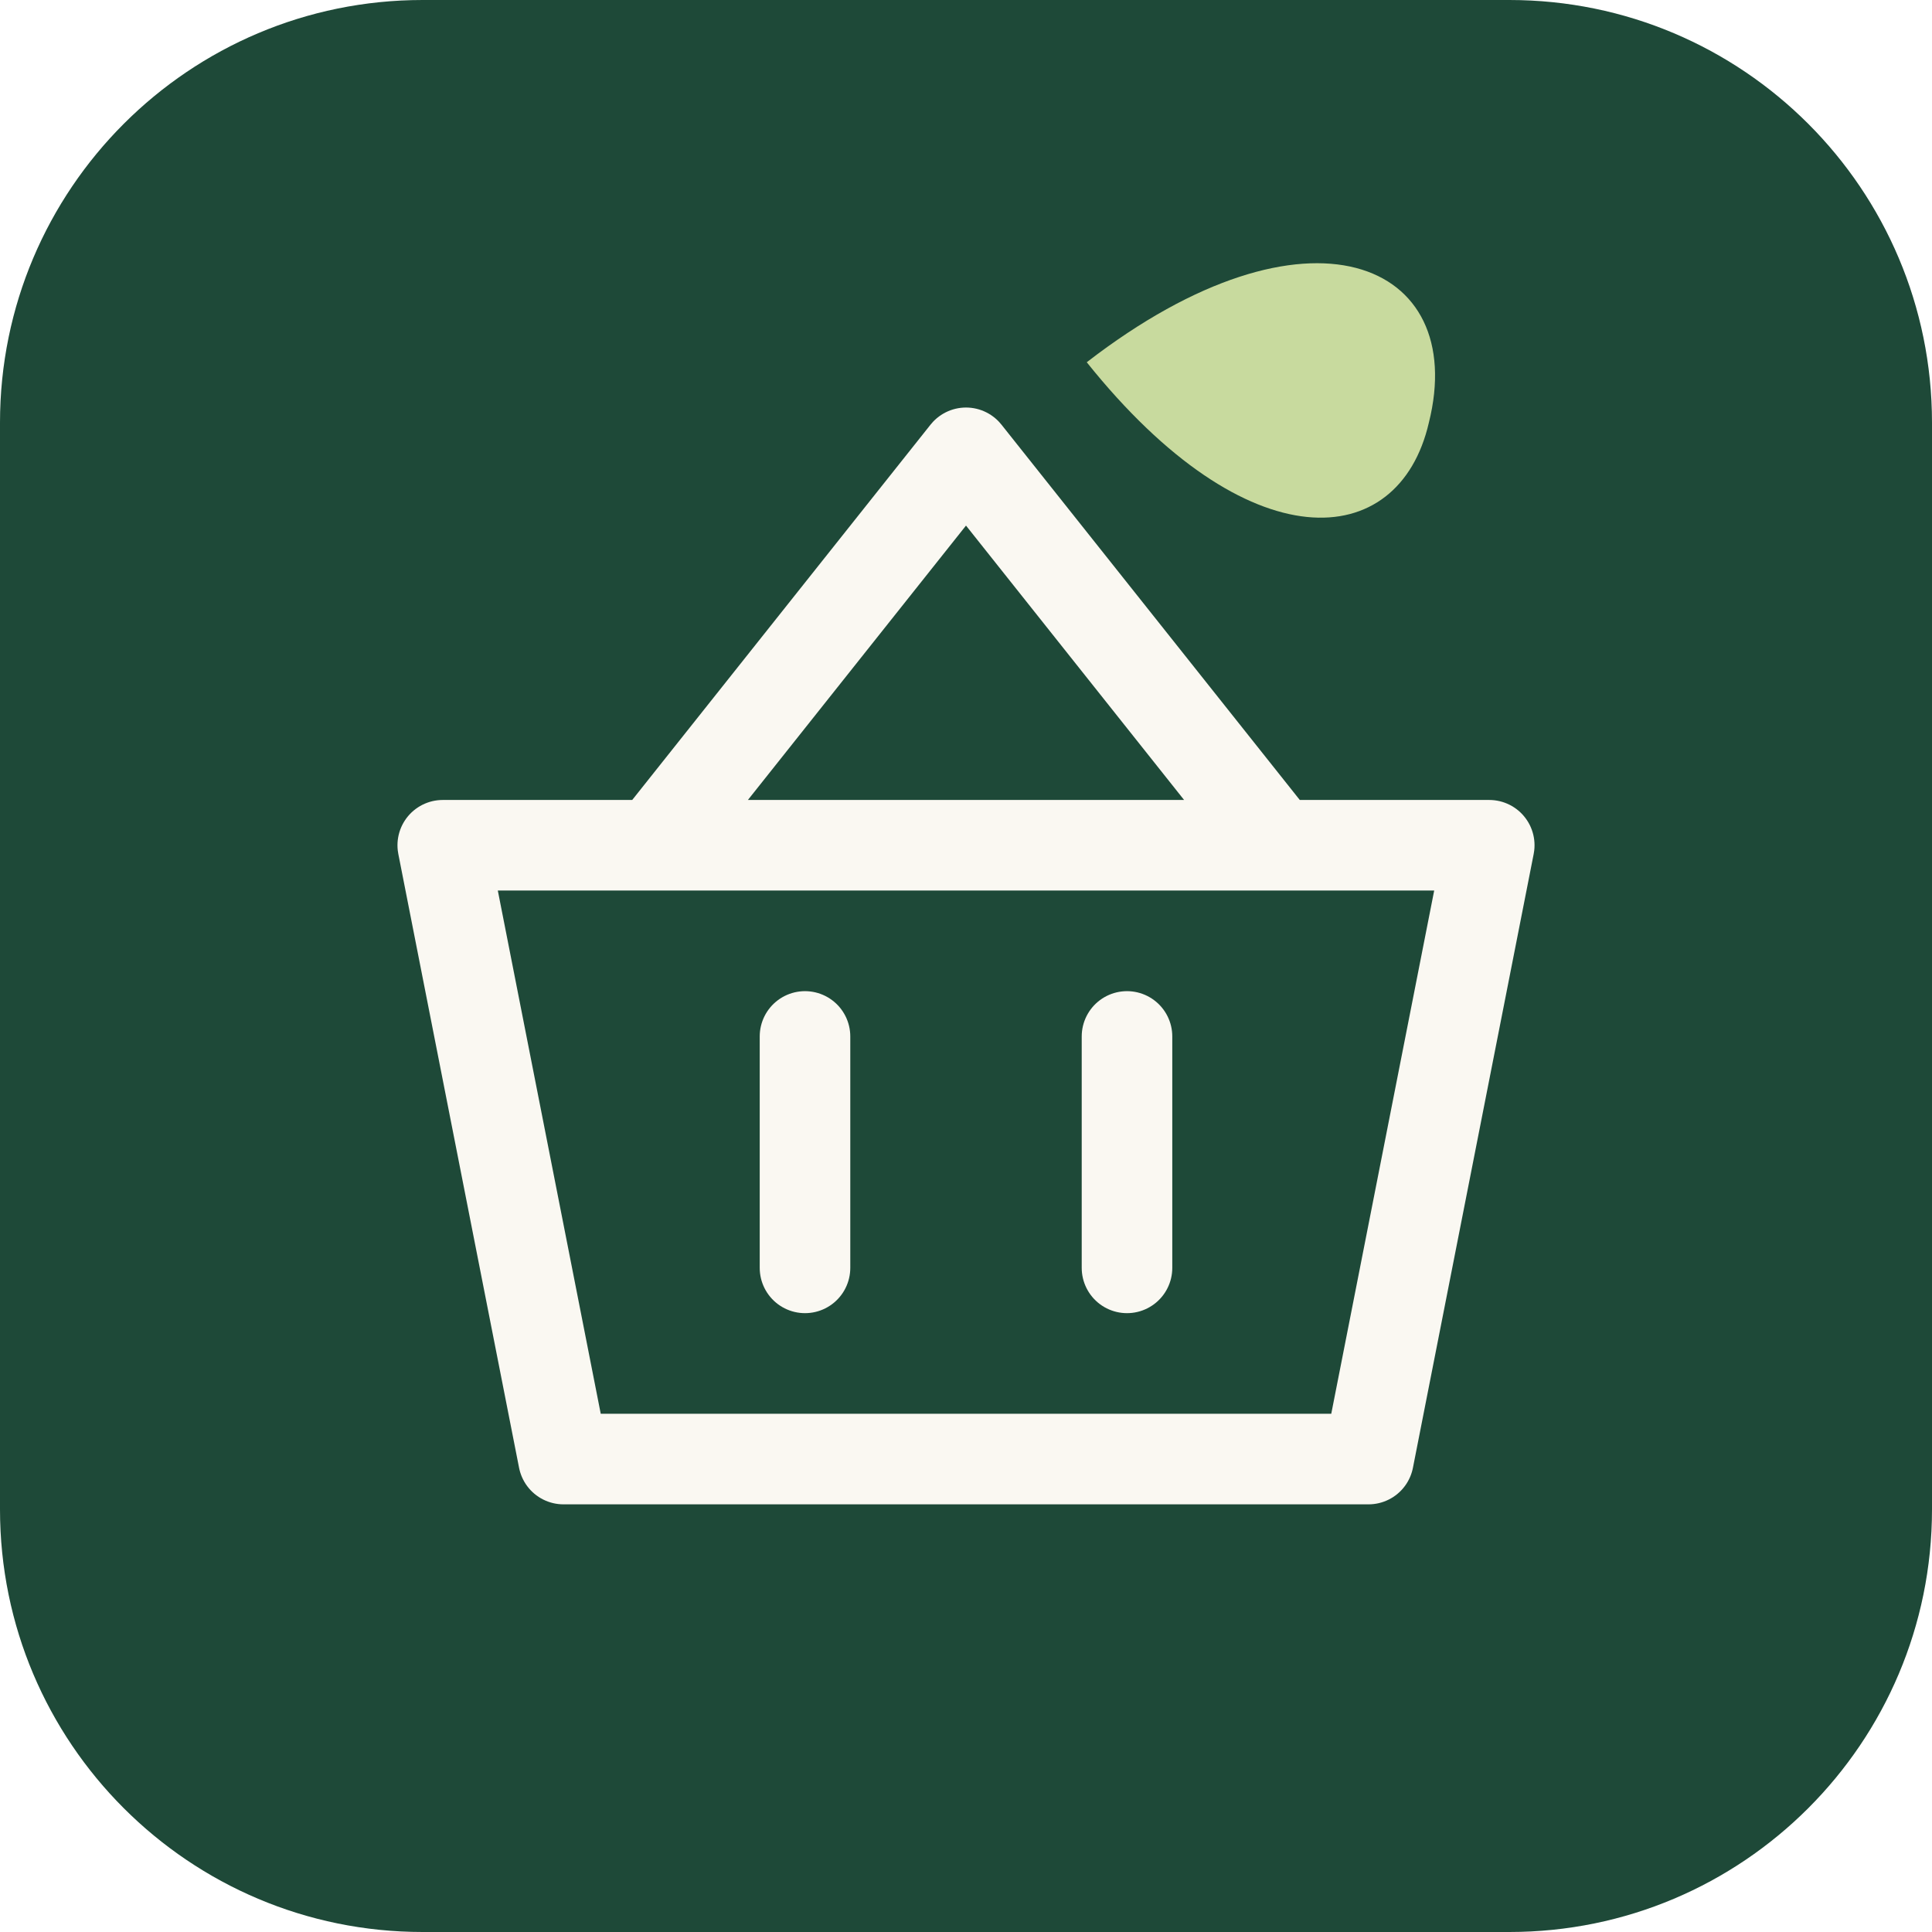
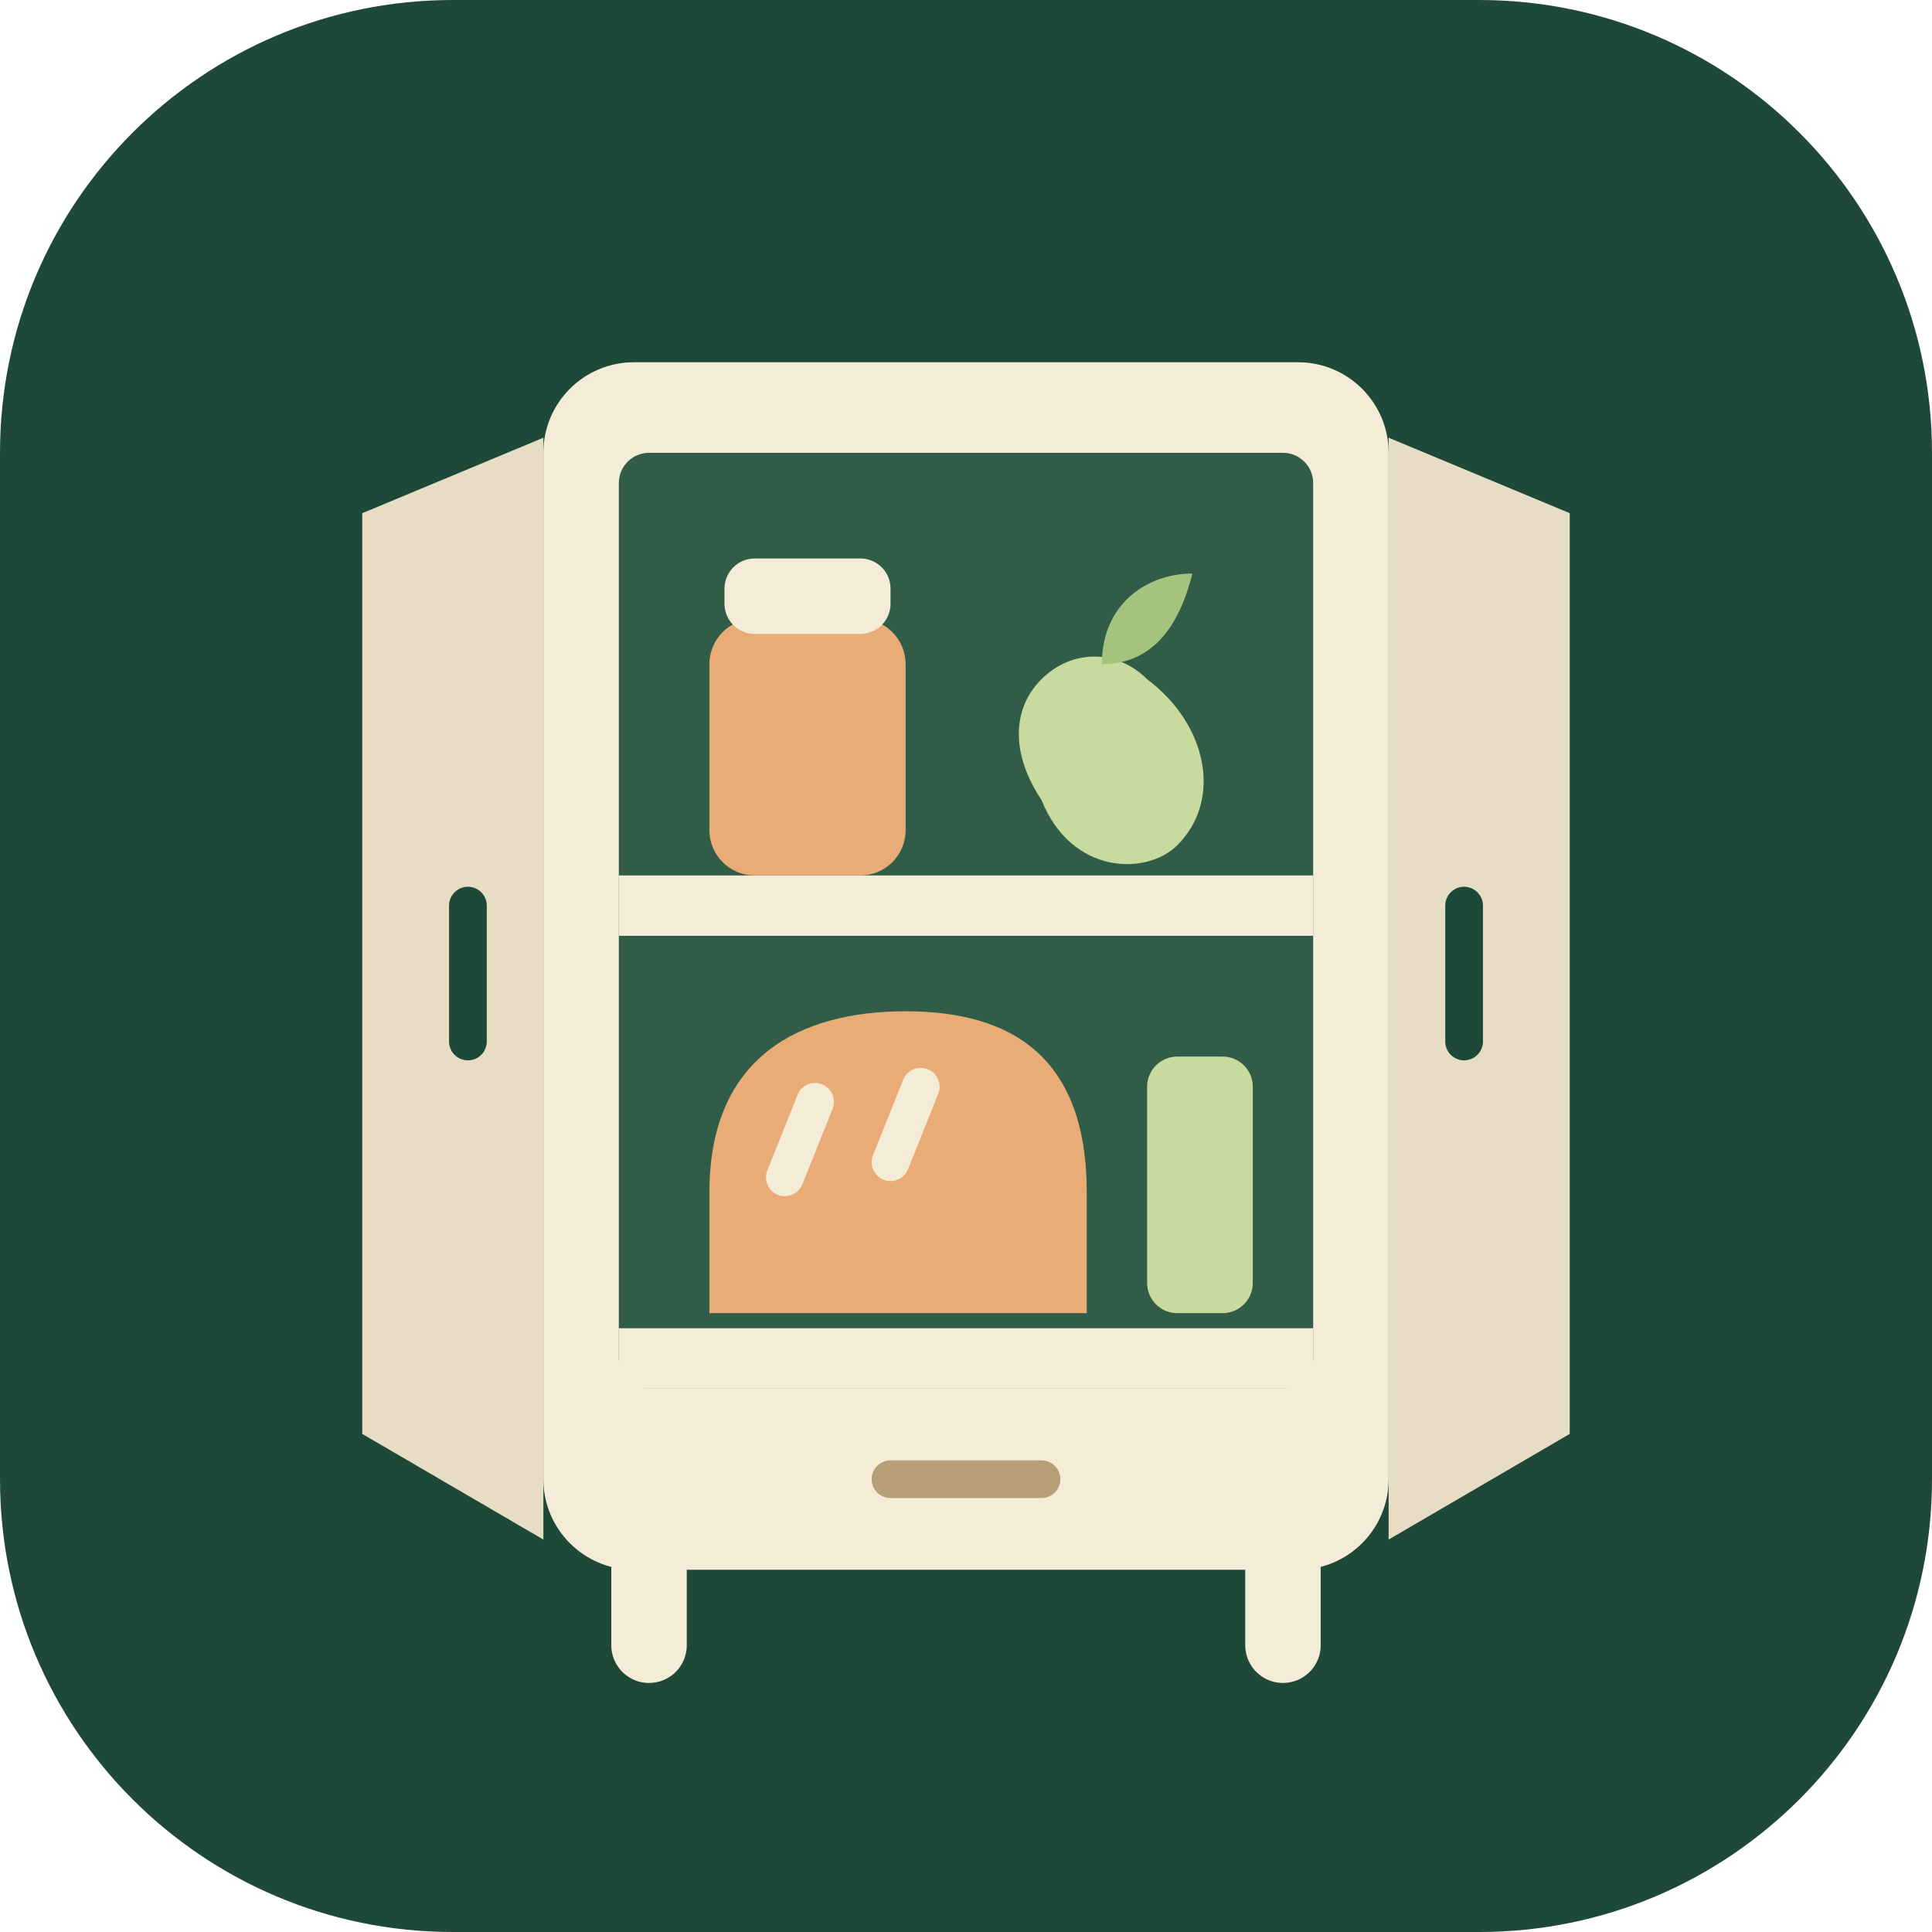
- <svg xmlns="http://www.w3.org/2000/svg" viewBox="0 0 192 192">
-   <rect width="192" height="192" rx="42" fill="#1e4938" />
-   <g fill="none" stroke="#faf8f2" stroke-width="9" stroke-linecap="round" stroke-linejoin="round">
-     <path d="M44 84h104l-12 61H56zM65 84l31-39 31 39M80 103v23m32-23v23" />
-   </g>
-   <path fill="#c8da9e" d="M108 36c22-17 38-10 34 6-3 13-18 14-34-6" />
+ <svg xmlns="http://www.w3.org/2000/svg" viewBox="0 0 128 128">
+   <rect width="128" height="128" rx="30" fill="#1e4938" />
+   <path d="M43 104v5m42-5v5" stroke="#f5ecd7" stroke-width="5" stroke-linecap="round" />
+   <rect x="36" y="24" width="56" height="80" rx="6" fill="#f5ecd7" />
+   <rect x="41" y="30" width="46" height="62" rx="2" fill="#315d48" />
+   <path d="M41 60h46m-46 30h46" stroke="#f5ecd7" stroke-width="4" />
+   <rect x="47" y="41" width="13" height="17" rx="3" fill="#e9ac77" />
+   <rect x="48" y="37" width="11" height="5" rx="2" fill="#f5ecd7" />
+   <path d="M69 53c-2-3-2-6 0-8 2-2 5-2 7 0 4 3 5 8 2 11-2 2-7 2-9-3" fill="#c8da9e" />
+   <path d="M73 44c0-4 3-6 6-6-1 4-3 6-6 6" fill="#a4c37f" />
+   <path d="M47 79c0-9 6-12 13-12 7 0 12 3 12 12v8H47z" fill="#e9ac77" />
+   <path d="m54 73-2 5m9-6-2 5" stroke="#f5ecd7" stroke-width="2.5" stroke-linecap="round" />
+   <rect x="76" y="70" width="7" height="17" rx="2" fill="#c8da9e" />
+   <path d="M36 29 24 34v61l12 7zm56 0 12 5v61l-12 7z" fill="#e7ddc4" />
+   <path d="M31 60v9m66-9v9" stroke="#1e4938" stroke-width="2.5" stroke-linecap="round" />
+   <path d="M59 98h10" stroke="#b69e76" stroke-width="2.5" stroke-linecap="round" />
</svg>
